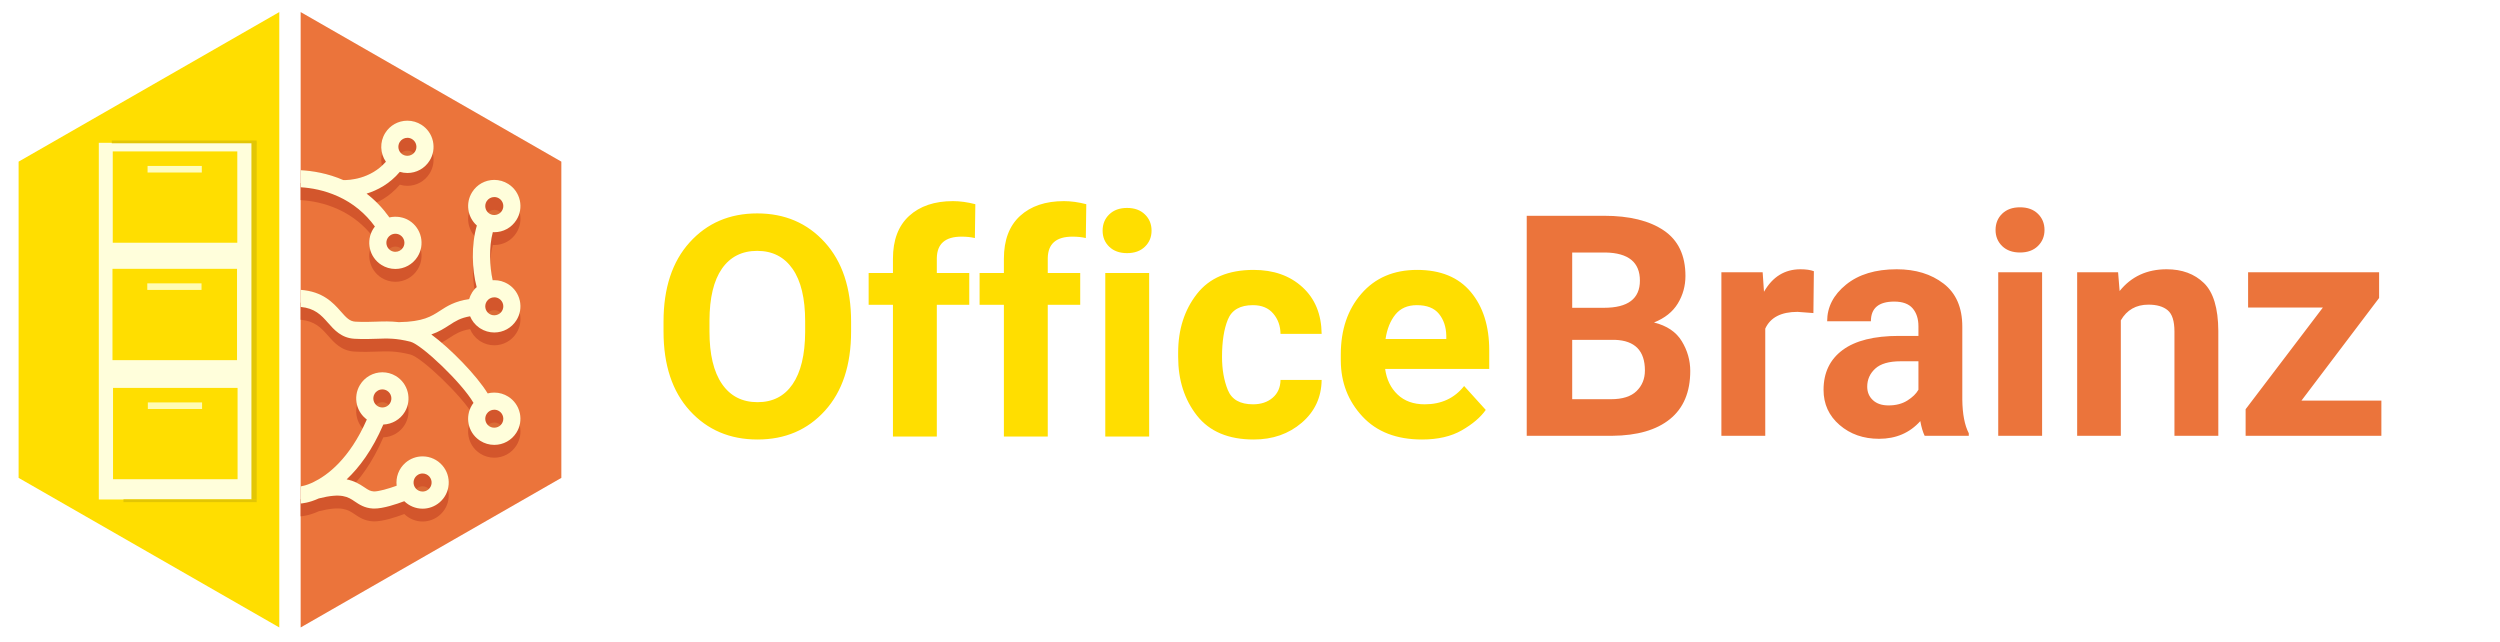
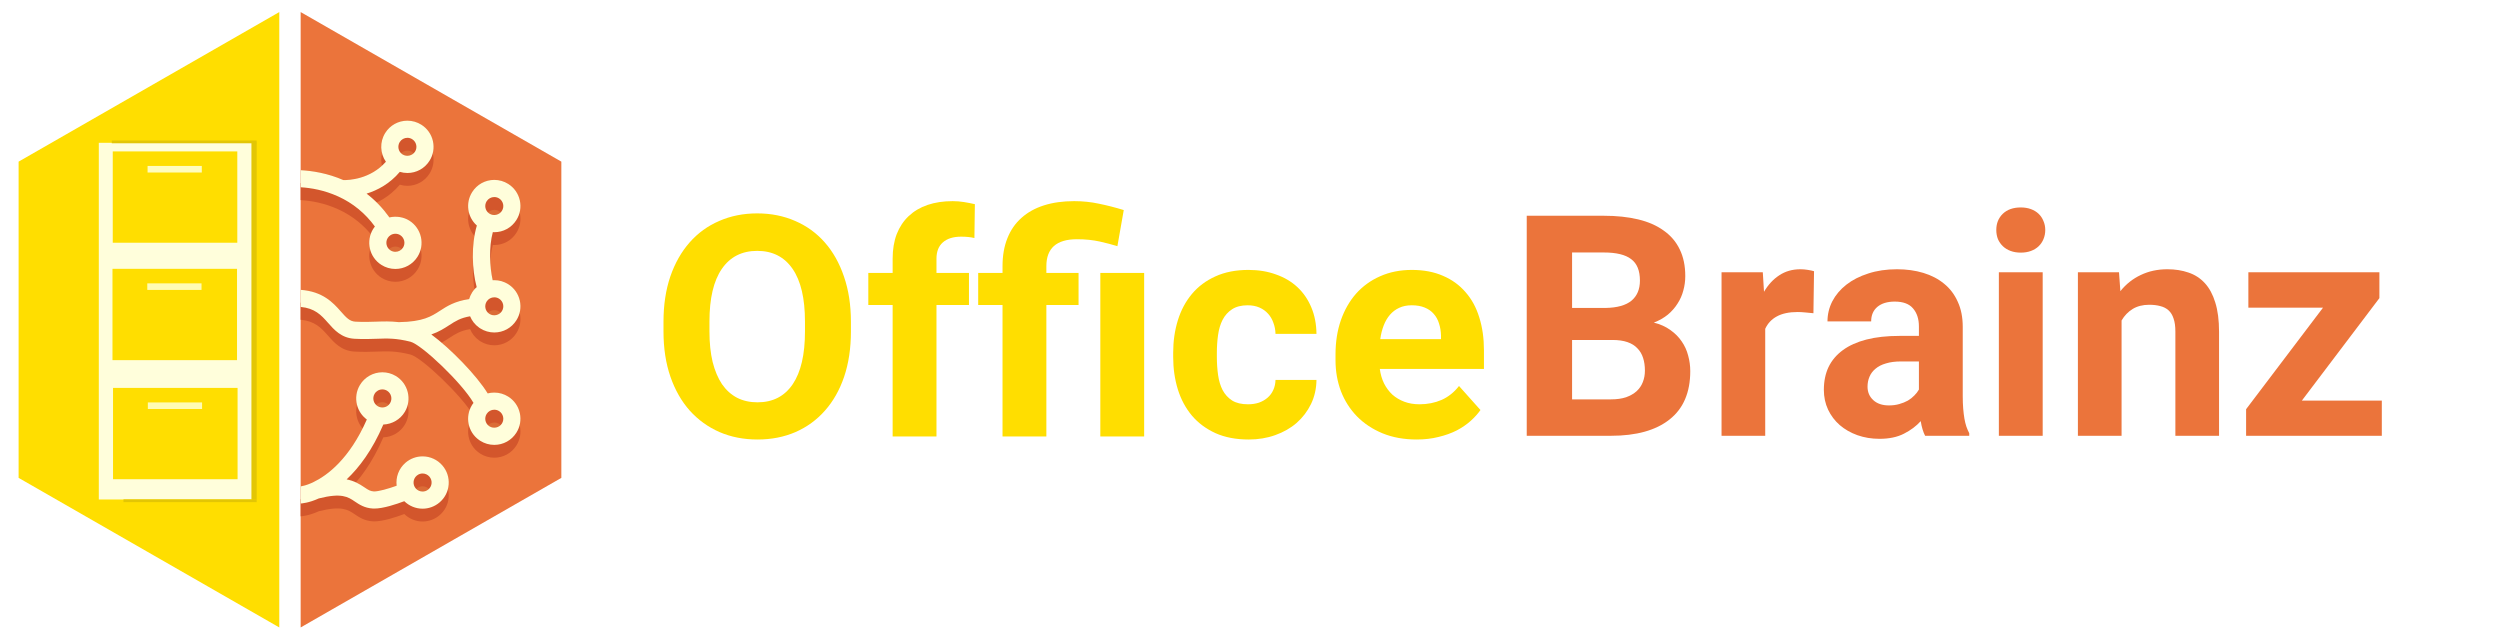
<svg xmlns="http://www.w3.org/2000/svg" version="1.1" id="Layer_1" x="0px" y="0px" width="585px" height="150px" viewBox="0 0 585 150" enable-background="new 0 0 585 150" xml:space="preserve">
  <defs id="defs3586" />
  <g id="g3484" />
  <g id="layer1" />
  <polygon points="70.354,2.823 70.354,146.823 131.354,111.823 131.354,37.823 " id="polygon3512" style="fill:#eb743b" />
  <polygon points="65.354,2.823 4.354,37.823 4.354,111.823 65.354,146.823 " id="polygon3514" style="fill:#ffde00;fill-opacity:1" />
  <g style="opacity:0.07" id="g3518">
    <path id="path3520" d="m 87.656,94.557 c 0.386,-0.645 1.066,-1.03 1.819,-1.03 0.378,0 0.752,0.104 1.078,0.297 1,0.601 1.331,1.899 0.735,2.898 -0.385,0.646 -1.064,1.032 -1.817,1.032 -0.379,0 -0.755,-0.104 -1.084,-0.301 -0.483,-0.288 -0.826,-0.748 -0.964,-1.294 -0.138,-0.549 -0.055,-1.117 0.233,-1.602 z m 12.603,22.362 c -0.49,0.421 -1.018,0.509 -1.373,0.509 -0.621,0 -1.207,-0.269 -1.608,-0.734 -0.758,-0.885 -0.654,-2.222 0.231,-2.981 0.492,-0.423 1.018,-0.512 1.373,-0.512 0.617,0 1.201,0.269 1.605,0.74 0.368,0.43 0.547,0.976 0.504,1.538 -0.043,0.562 -0.302,1.072 -0.732,1.44 z" />
    <path id="path3522" d="m 79.355,48.434 c 0.07,0.019 0.142,0.034 0.212,0.046 -0.072,-0.012 -0.142,-0.028 -0.212,-0.046 z" />
    <path id="path3524" d="m 90.734,58.08 c 0.169,-0.267 0.395,-0.49 0.673,-0.661 0.335,-0.207 0.722,-0.316 1.121,-0.316 0.4,0 0.79,0.112 1.122,0.321 0.987,0.627 1.283,1.936 0.66,2.919 -0.392,0.618 -1.063,0.988 -1.795,0.988 -0.397,0 -0.785,-0.113 -1.124,-0.327 -0.984,-0.624 -1.278,-1.937 -0.657,-2.924 z m 6.379,-20.187 c -0.6,0.951 -1.938,1.271 -2.912,0.653 l -0.096,-0.063 c -0.914,-0.647 -1.161,-1.897 -0.558,-2.851 0.386,-0.613 1.053,-0.98 1.784,-0.98 0.397,0 0.787,0.113 1.124,0.326 0.479,0.304 0.813,0.775 0.937,1.33 0.123,0.546 0.026,1.107 -0.279,1.585 z" />
    <path id="path3526" d="m 113.88,49.491 c 0.388,-0.614 1.054,-0.98 1.783,-0.98 0.399,0 0.79,0.113 1.125,0.325 0.48,0.304 0.813,0.775 0.937,1.33 0.122,0.546 0.024,1.106 -0.279,1.584 -0.598,0.951 -1.938,1.272 -2.912,0.653 L 114.44,52.34 c -0.918,-0.646 -1.163,-1.896 -0.56,-2.849 z m 0,23.463 c 0.388,-0.614 1.054,-0.98 1.783,-0.98 0.399,0 0.79,0.112 1.125,0.326 0.48,0.304 0.813,0.774 0.937,1.329 0.122,0.546 0.024,1.107 -0.279,1.585 -0.598,0.95 -1.938,1.271 -2.912,0.652 l -0.094,-0.063 c -0.918,-0.646 -1.163,-1.896 -0.56,-2.849 z m 0,26.303 c 0.388,-0.613 1.054,-0.979 1.783,-0.979 0.399,0 0.79,0.112 1.125,0.325 0.48,0.304 0.813,0.775 0.937,1.33 0.122,0.547 0.024,1.106 -0.279,1.584 -0.598,0.951 -1.938,1.271 -2.912,0.653 l -0.094,-0.063 c -0.918,-0.647 -1.163,-1.896 -0.56,-2.85 z" />
    <path id="path3528" d="m 103.53,108.927 c -1.165,-1.36 -2.858,-2.139 -4.648,-2.139 -1.459,0 -2.875,0.525 -3.983,1.477 -1.612,1.383 -2.326,3.429 -2.087,5.397 -1.948,0.7 -4.258,1.365 -5.328,1.332 -0.821,-0.044 -1.302,-0.346 -2.224,-0.972 -1.172,-0.795 -2.418,-1.512 -4.148,-1.847 2.936,-2.761 6.009,-6.83 8.584,-12.834 2.061,-0.076 3.976,-1.193 5.038,-2.972 1.725,-2.896 0.773,-6.659 -2.124,-8.394 -0.949,-0.565 -2.032,-0.864 -3.134,-0.864 -2.146,0 -4.161,1.144 -5.261,2.986 -0.838,1.405 -1.079,3.05 -0.678,4.636 0.351,1.393 1.16,2.59 2.302,3.429 -4.053,9.218 -9.219,13.081 -12.565,14.685 -0.128,0.045 -0.248,0.101 -0.36,0.168 -1.187,0.531 -2.05,0.704 -2.559,0.808 l 0,4 c 0.275,-0.03 1.885,-0.118 4.247,-1.192 5.348,-1.357 6.839,-0.354 8.407,0.709 1.021,0.692 2.291,1.554 4.263,1.656 0.1,0.005 0.204,0.008 0.309,0.008 2.109,0 5.172,-1.022 7.021,-1.723 1.144,1.116 2.676,1.75 4.285,1.75 l 0,0 c 1.461,0 2.876,-0.524 3.983,-1.476 1.24,-1.062 1.993,-2.546 2.118,-4.176 0.124,-1.631 -0.393,-3.214 -1.458,-4.452 z M 87.656,92.151 c 0.386,-0.645 1.066,-1.03 1.819,-1.03 0.378,0 0.752,0.104 1.078,0.297 1,0.601 1.331,1.899 0.735,2.898 -0.385,0.646 -1.064,1.032 -1.817,1.032 -0.379,0 -0.755,-0.104 -1.084,-0.301 -0.483,-0.288 -0.826,-0.748 -0.964,-1.294 -0.138,-0.548 -0.055,-1.116 0.233,-1.602 z m 12.603,22.363 c -0.49,0.421 -1.018,0.509 -1.373,0.509 -0.621,0 -1.207,-0.269 -1.608,-0.734 -0.758,-0.885 -0.654,-2.222 0.231,-2.981 0.492,-0.423 1.018,-0.512 1.373,-0.512 0.617,0 1.201,0.269 1.605,0.74 0.368,0.43 0.547,0.976 0.504,1.538 -0.043,0.562 -0.302,1.072 -0.732,1.44 z" />
    <path id="path3530" d="m 79.355,46.028 c 0.07,0.019 0.142,0.034 0.212,0.046 -0.072,-0.011 -0.142,-0.027 -0.212,-0.046 z" />
    <path id="path3532" d="m 101.305,33.027 c -0.357,-1.599 -1.317,-2.964 -2.708,-3.844 -0.98,-0.617 -2.109,-0.944 -3.265,-0.944 -2.117,0 -4.053,1.066 -5.174,2.85 -1.354,2.138 -1.218,4.799 0.144,6.759 -3.646,4.124 -8.706,4.313 -9.942,4.293 -3.692,-1.604 -7.234,-2.164 -10.005,-2.317 l 0,3.996 c 2.441,0.144 5.553,0.686 8.748,2.136 0.005,0.002 0.01,0.002 0.015,0.005 3.445,1.563 6.334,3.928 8.607,7.041 -0.136,0.173 -0.265,0.352 -0.382,0.538 -1.796,2.854 -0.942,6.644 1.903,8.444 0.98,0.622 2.111,0.951 3.27,0.951 2.113,0 4.051,-1.065 5.183,-2.852 1.806,-2.851 0.951,-6.642 -1.908,-8.453 -1.384,-0.871 -3.092,-1.113 -4.667,-0.755 -1.538,-2.154 -3.323,-4.017 -5.345,-5.566 2.517,-0.778 5.401,-2.269 7.78,-5.096 0.572,0.172 1.166,0.267 1.77,0.267 2.116,0 4.051,-1.068 5.172,-2.849 0.874,-1.375 1.16,-3.009 0.804,-4.604 z M 90.734,55.675 c 0.169,-0.267 0.395,-0.49 0.673,-0.661 0.335,-0.207 0.722,-0.316 1.121,-0.316 0.4,0 0.79,0.112 1.122,0.321 0.987,0.627 1.283,1.936 0.66,2.919 -0.392,0.618 -1.063,0.988 -1.795,0.988 -0.397,0 -0.785,-0.113 -1.124,-0.327 -0.984,-0.624 -1.278,-1.937 -0.657,-2.924 z m 6.379,-20.188 c -0.6,0.951 -1.938,1.271 -2.912,0.653 l -0.096,-0.063 c -0.914,-0.647 -1.161,-1.897 -0.558,-2.851 0.386,-0.613 1.053,-0.98 1.784,-0.98 0.397,0 0.787,0.113 1.124,0.326 0.479,0.304 0.813,0.775 0.937,1.33 0.123,0.547 0.026,1.108 -0.279,1.585 z" />
    <path id="path3534" d="m 110,74.011 c 0.425,1.035 1.136,1.962 2.109,2.649 0.072,0.052 0.151,0.105 0.283,0.191 0.981,0.621 2.11,0.949 3.268,0.949 2.116,0 4.052,-1.068 5.173,-2.849 0.875,-1.375 1.16,-3.01 0.805,-4.604 -0.358,-1.598 -1.318,-2.964 -2.709,-3.844 -0.98,-0.617 -2.109,-0.944 -3.266,-0.944 -0.125,0 -0.25,0.008 -0.375,0.018 -0.71,-3.157 -0.919,-7.769 0.035,-11.265 0.112,0.011 0.225,0.024 0.337,0.024 2.116,0 4.052,-1.067 5.173,-2.849 0.875,-1.375 1.16,-3.009 0.805,-4.604 -0.358,-1.599 -1.318,-2.964 -2.709,-3.844 -0.98,-0.617 -2.109,-0.944 -3.266,-0.944 -2.114,0 -4.051,1.066 -5.173,2.85 -1.604,2.532 -1.12,5.804 1.024,7.765 0.021,0.02 0.048,0.037 0.071,0.059 -1.349,4.518 -1.146,10.324 -0.036,14.417 -0.144,0.132 -0.294,0.254 -0.426,0.399 -0.229,0.255 -0.445,0.526 -0.634,0.824 -0.318,0.502 -0.551,1.033 -0.71,1.578 -3.371,0.488 -5.198,1.671 -6.824,2.729 -2.035,1.324 -3.961,2.572 -9.636,2.665 -1.964,-0.23 -3.553,-0.177 -5.29,-0.116 -1.431,0.052 -2.91,0.106 -4.849,0.003 -1.335,-0.071 -2.104,-0.882 -3.458,-2.424 -1.803,-2.055 -4.219,-4.648 -9.369,-5.022 l 0,4 c 3.295,0.3 4.796,1.888 6.356,3.667 1.487,1.694 3.175,3.615 6.256,3.782 2.118,0.114 3.76,0.052 5.208,0.001 2.491,-0.092 4.453,-0.161 7.855,0.684 2.607,0.643 12.099,9.673 14.773,14.322 -0.108,0.142 -0.219,0.282 -0.313,0.434 -1.743,2.755 -1.026,6.385 1.619,8.251 0.072,0.052 0.151,0.104 0.283,0.191 0.981,0.621 2.11,0.948 3.268,0.948 2.116,0 4.052,-1.068 5.173,-2.849 0.875,-1.374 1.16,-3.009 0.805,-4.603 -0.358,-1.6 -1.318,-2.965 -2.709,-3.845 -0.98,-0.617 -2.109,-0.944 -3.266,-0.944 -0.528,0 -1.047,0.067 -1.543,0.195 -2.561,-4.187 -8.652,-10.455 -13.189,-13.792 1.813,-0.628 3.05,-1.435 4.212,-2.188 1.429,-0.928 2.616,-1.688 4.859,-2.065 z m 3.88,-26.925 c 0.388,-0.614 1.054,-0.98 1.783,-0.98 0.399,0 0.79,0.113 1.125,0.325 0.48,0.304 0.813,0.775 0.937,1.33 0.122,0.546 0.024,1.106 -0.279,1.584 -0.598,0.951 -1.938,1.272 -2.912,0.653 l -0.094,-0.063 c -0.918,-0.646 -1.163,-1.896 -0.56,-2.849 z m 0,23.463 c 0.388,-0.614 1.054,-0.98 1.783,-0.98 0.399,0 0.79,0.112 1.125,0.326 0.48,0.304 0.813,0.774 0.937,1.329 0.122,0.546 0.024,1.107 -0.279,1.585 -0.598,0.95 -1.938,1.271 -2.912,0.652 l -0.094,-0.063 c -0.918,-0.646 -1.163,-1.896 -0.56,-2.849 z m 0,26.303 c 0.388,-0.613 1.054,-0.979 1.783,-0.979 0.399,0 0.79,0.112 1.125,0.325 0.48,0.304 0.813,0.775 0.937,1.33 0.122,0.547 0.024,1.106 -0.279,1.584 -0.598,0.951 -1.938,1.271 -2.912,0.653 l -0.094,-0.063 c -0.918,-0.647 -1.163,-1.896 -0.56,-2.85 z" />
  </g>
  <g id="g3538">
    <path d="m 103.53,111.927 c -1.165,-1.36 -2.858,-2.139 -4.648,-2.139 -1.459,0 -2.875,0.525 -3.983,1.477 -1.612,1.383 -2.326,3.429 -2.087,5.397 -1.948,0.7 -4.258,1.365 -5.328,1.332 -0.821,-0.044 -1.302,-0.346 -2.224,-0.972 -1.172,-0.795 -2.418,-1.512 -4.148,-1.847 2.936,-2.761 6.009,-6.83 8.584,-12.834 2.061,-0.076 3.976,-1.193 5.038,-2.972 1.725,-2.896 0.773,-6.659 -2.124,-8.394 -0.949,-0.565 -2.032,-0.864 -3.134,-0.864 -2.146,0 -4.161,1.144 -5.261,2.986 -0.838,1.405 -1.079,3.05 -0.678,4.636 0.351,1.393 1.16,2.59 2.302,3.429 -4.053,9.218 -9.219,13.081 -12.565,14.685 -0.128,0.045 -0.248,0.101 -0.36,0.168 -1.187,0.531 -2.05,0.704 -2.559,0.808 l 0,4 c 0.275,-0.03 1.885,-0.118 4.247,-1.192 5.348,-1.357 6.839,-0.354 8.407,0.709 1.021,0.692 2.291,1.554 4.263,1.656 0.1,0.005 0.204,0.008 0.309,0.008 2.109,0 5.172,-1.022 7.021,-1.723 1.144,1.116 2.676,1.75 4.285,1.75 l 0,0 c 1.461,0 2.876,-0.524 3.983,-1.476 1.24,-1.062 1.993,-2.546 2.118,-4.176 0.124,-1.631 -0.393,-3.214 -1.458,-4.452 z M 87.656,95.151 c 0.386,-0.645 1.066,-1.03 1.819,-1.03 0.378,0 0.752,0.104 1.078,0.297 1,0.601 1.331,1.899 0.735,2.898 -0.385,0.646 -1.064,1.032 -1.817,1.032 -0.379,0 -0.755,-0.104 -1.084,-0.301 -0.483,-0.288 -0.826,-0.748 -0.964,-1.294 -0.138,-0.548 -0.055,-1.116 0.233,-1.602 z m 12.603,22.363 c -0.49,0.421 -1.018,0.509 -1.373,0.509 -0.621,0 -1.207,-0.269 -1.608,-0.734 -0.758,-0.885 -0.654,-2.222 0.231,-2.981 0.492,-0.423 1.018,-0.512 1.373,-0.512 0.617,0 1.201,0.269 1.605,0.74 0.368,0.43 0.547,0.976 0.504,1.538 -0.043,0.562 -0.302,1.072 -0.732,1.44 z" id="path3540" style="fill:#d3562c" />
    <path d="m 79.355,48.434 c 0.07,0.019 0.142,0.034 0.212,0.046 -0.072,-0.012 -0.142,-0.028 -0.212,-0.046 z" id="path3542" />
    <path d="m 101.305,36.031 c -0.357,-1.599 -1.317,-2.964 -2.708,-3.844 -0.98,-0.617 -2.109,-0.944 -3.265,-0.944 -2.117,0 -4.053,1.066 -5.174,2.85 -1.354,2.138 -1.218,4.799 0.144,6.759 -3.646,4.124 -8.706,4.313 -9.942,4.293 -3.692,-1.604 -7.234,-2.164 -10.005,-2.317 l 0,3.996 c 2.441,0.144 5.553,0.686 8.748,2.136 0.005,0.002 0.01,0.002 0.015,0.005 3.445,1.563 6.334,3.928 8.607,7.041 -0.136,0.173 -0.265,0.352 -0.382,0.538 -1.796,2.854 -0.942,6.644 1.903,8.444 0.98,0.622 2.111,0.951 3.27,0.951 2.113,0 4.051,-1.065 5.183,-2.852 1.806,-2.851 0.951,-6.642 -1.908,-8.453 -1.384,-0.871 -3.092,-1.113 -4.667,-0.755 -1.538,-2.154 -3.323,-4.017 -5.345,-5.566 2.517,-0.778 5.401,-2.269 7.78,-5.096 0.572,0.172 1.166,0.267 1.77,0.267 2.116,0 4.051,-1.068 5.172,-2.849 0.874,-1.375 1.16,-3.009 0.804,-4.604 z M 90.734,58.679 c 0.169,-0.267 0.395,-0.49 0.673,-0.661 0.335,-0.207 0.722,-0.316 1.121,-0.316 0.4,0 0.79,0.112 1.122,0.321 0.987,0.627 1.283,1.936 0.66,2.919 -0.392,0.618 -1.063,0.988 -1.795,0.988 -0.397,0 -0.785,-0.113 -1.124,-0.327 -0.984,-0.624 -1.278,-1.937 -0.657,-2.924 z m 6.379,-20.188 c -0.6,0.951 -1.938,1.271 -2.912,0.653 l -0.096,-0.063 c -0.914,-0.647 -1.161,-1.897 -0.558,-2.851 0.386,-0.613 1.053,-0.98 1.784,-0.98 0.397,0 0.787,0.113 1.124,0.326 0.479,0.304 0.813,0.775 0.937,1.33 0.123,0.547 0.026,1.108 -0.279,1.585 z" id="path3544" style="fill:#d3562c" />
    <path d="m 110,77.011 c 0.425,1.035 1.136,1.962 2.109,2.649 0.072,0.052 0.151,0.105 0.283,0.191 0.981,0.621 2.11,0.949 3.268,0.949 2.116,0 4.052,-1.068 5.173,-2.849 0.875,-1.375 1.16,-3.01 0.805,-4.604 -0.358,-1.598 -1.318,-2.964 -2.709,-3.844 -0.98,-0.617 -2.109,-0.944 -3.266,-0.944 -0.125,0 -0.25,0.008 -0.375,0.018 -0.71,-3.157 -0.919,-7.769 0.035,-11.265 0.112,0.011 0.225,0.024 0.337,0.024 2.116,0 4.052,-1.067 5.173,-2.849 0.875,-1.375 1.16,-3.009 0.805,-4.604 -0.358,-1.599 -1.318,-2.964 -2.709,-3.844 -0.98,-0.617 -2.109,-0.944 -3.266,-0.944 -2.114,0 -4.051,1.066 -5.173,2.85 -1.604,2.532 -1.12,5.804 1.024,7.765 0.021,0.02 0.048,0.037 0.071,0.059 -1.349,4.518 -1.146,10.324 -0.036,14.417 -0.144,0.132 -0.294,0.254 -0.426,0.399 -0.229,0.255 -0.445,0.526 -0.634,0.824 -0.318,0.502 -0.551,1.033 -0.71,1.578 -3.371,0.488 -5.198,1.671 -6.824,2.729 -2.035,1.324 -3.961,2.572 -9.636,2.665 -1.964,-0.23 -3.553,-0.177 -5.29,-0.116 -1.431,0.052 -2.91,0.106 -4.849,0.003 -1.335,-0.071 -2.104,-0.882 -3.458,-2.424 -1.803,-2.055 -4.219,-4.648 -9.369,-5.022 l 0,4 c 3.295,0.3 4.796,1.888 6.356,3.667 1.487,1.694 3.175,3.615 6.256,3.782 2.118,0.114 3.76,0.052 5.208,0.001 2.491,-0.092 4.453,-0.161 7.855,0.684 2.607,0.643 12.099,9.673 14.773,14.322 -0.108,0.142 -0.219,0.282 -0.313,0.434 -1.743,2.755 -1.026,6.385 1.619,8.251 0.072,0.052 0.151,0.104 0.283,0.191 0.981,0.621 2.11,0.948 3.268,0.948 2.116,0 4.052,-1.068 5.173,-2.849 0.875,-1.374 1.16,-3.009 0.805,-4.603 -0.358,-1.6 -1.318,-2.965 -2.709,-3.845 -0.98,-0.617 -2.109,-0.944 -3.266,-0.944 -0.528,0 -1.047,0.067 -1.543,0.195 -2.561,-4.187 -8.652,-10.455 -13.189,-13.792 1.813,-0.628 3.05,-1.435 4.212,-2.188 1.429,-0.928 2.616,-1.688 4.859,-2.065 z m 3.88,-26.925 c 0.388,-0.614 1.054,-0.98 1.783,-0.98 0.399,0 0.79,0.113 1.125,0.325 0.48,0.304 0.813,0.775 0.937,1.33 0.122,0.546 0.024,1.106 -0.279,1.584 -0.598,0.951 -1.938,1.272 -2.912,0.653 l -0.094,-0.063 c -0.918,-0.646 -1.163,-1.896 -0.56,-2.849 z m 0,23.463 c 0.388,-0.614 1.054,-0.98 1.783,-0.98 0.399,0 0.79,0.112 1.125,0.326 0.48,0.304 0.813,0.774 0.937,1.329 0.122,0.546 0.024,1.107 -0.279,1.585 -0.598,0.95 -1.938,1.271 -2.912,0.652 l -0.094,-0.063 c -0.918,-0.646 -1.163,-1.896 -0.56,-2.849 z m 0,26.303 c 0.388,-0.613 1.054,-0.979 1.783,-0.979 0.399,0 0.79,0.112 1.125,0.325 0.48,0.304 0.813,0.775 0.937,1.33 0.122,0.547 0.024,1.106 -0.279,1.584 -0.598,0.951 -1.938,1.271 -2.912,0.653 l -0.094,-0.063 c -0.918,-0.647 -1.163,-1.896 -0.56,-2.85 z" id="path3546" style="fill:#d3562c" />
  </g>
  <path style="fill:#fffedb" id="path3550" d="m 103.53,108.927 c -1.165,-1.36 -2.858,-2.139 -4.648,-2.139 -1.459,0 -2.875,0.525 -3.983,1.477 -1.612,1.383 -2.326,3.429 -2.087,5.397 -1.948,0.7 -4.258,1.365 -5.328,1.332 -0.821,-0.044 -1.302,-0.346 -2.224,-0.972 -1.172,-0.795 -2.418,-1.512 -4.148,-1.847 2.936,-2.761 6.009,-6.83 8.584,-12.834 2.061,-0.076 3.976,-1.193 5.038,-2.972 1.725,-2.896 0.773,-6.659 -2.124,-8.394 -0.949,-0.565 -2.032,-0.864 -3.134,-0.864 -2.146,0 -4.161,1.144 -5.261,2.986 -0.838,1.405 -1.079,3.05 -0.678,4.636 0.351,1.393 1.16,2.59 2.302,3.429 -4.053,9.218 -9.219,13.081 -12.565,14.685 -0.128,0.045 -0.248,0.101 -0.36,0.168 -1.187,0.531 -2.05,0.704 -2.559,0.808 l 0,4 c 0.275,-0.03 1.885,-0.118 4.247,-1.192 5.348,-1.357 6.839,-0.354 8.407,0.709 1.021,0.692 2.291,1.554 4.263,1.656 0.1,0.005 0.204,0.008 0.309,0.008 2.109,0 5.172,-1.022 7.021,-1.723 1.144,1.116 2.676,1.75 4.285,1.75 l 0,0 c 1.461,0 2.876,-0.524 3.983,-1.476 1.24,-1.062 1.993,-2.546 2.118,-4.176 0.124,-1.631 -0.393,-3.214 -1.458,-4.452 z M 87.656,92.151 c 0.386,-0.645 1.066,-1.03 1.819,-1.03 0.378,0 0.752,0.104 1.078,0.297 1,0.601 1.331,1.899 0.735,2.898 -0.385,0.646 -1.064,1.032 -1.817,1.032 -0.379,0 -0.755,-0.104 -1.084,-0.301 -0.483,-0.288 -0.826,-0.748 -0.964,-1.294 -0.138,-0.548 -0.055,-1.116 0.233,-1.602 z m 12.603,22.363 c -0.49,0.421 -1.018,0.509 -1.373,0.509 -0.621,0 -1.207,-0.269 -1.608,-0.734 -0.758,-0.885 -0.654,-2.222 0.231,-2.981 0.492,-0.423 1.018,-0.512 1.373,-0.512 0.617,0 1.201,0.269 1.605,0.74 0.368,0.43 0.547,0.976 0.504,1.538 -0.043,0.562 -0.302,1.072 -0.732,1.44 z" />
  <path style="fill:#fffedb" id="path3552" d="m 79.355,46.028 c 0.07,0.019 0.142,0.034 0.212,0.046 -0.072,-0.011 -0.142,-0.027 -0.212,-0.046 z" />
  <path style="fill:#fffedb" id="path3554" d="m 101.305,33.027 c -0.357,-1.599 -1.317,-2.964 -2.708,-3.844 -0.98,-0.617 -2.109,-0.944 -3.265,-0.944 -2.117,0 -4.053,1.066 -5.174,2.85 -1.354,2.138 -1.218,4.799 0.144,6.759 -3.646,4.124 -8.706,4.313 -9.942,4.293 -3.692,-1.604 -7.234,-2.164 -10.005,-2.317 l 0,3.996 c 2.441,0.144 5.553,0.686 8.748,2.136 0.005,0.002 0.01,0.002 0.015,0.005 3.445,1.563 6.334,3.928 8.607,7.041 -0.136,0.173 -0.265,0.352 -0.382,0.538 -1.796,2.854 -0.942,6.644 1.903,8.444 0.98,0.622 2.111,0.951 3.27,0.951 2.113,0 4.051,-1.065 5.183,-2.852 1.806,-2.851 0.951,-6.642 -1.908,-8.453 -1.384,-0.871 -3.092,-1.113 -4.667,-0.755 -1.538,-2.154 -3.323,-4.017 -5.345,-5.566 2.517,-0.778 5.401,-2.269 7.78,-5.096 0.572,0.172 1.166,0.267 1.77,0.267 2.116,0 4.051,-1.068 5.172,-2.849 0.874,-1.375 1.16,-3.009 0.804,-4.604 z M 90.734,55.675 c 0.169,-0.267 0.395,-0.49 0.673,-0.661 0.335,-0.207 0.722,-0.316 1.121,-0.316 0.4,0 0.79,0.112 1.122,0.321 0.987,0.627 1.283,1.936 0.66,2.919 -0.392,0.618 -1.063,0.988 -1.795,0.988 -0.397,0 -0.785,-0.113 -1.124,-0.327 -0.984,-0.624 -1.278,-1.937 -0.657,-2.924 z m 6.379,-20.188 c -0.6,0.951 -1.938,1.271 -2.912,0.653 l -0.096,-0.063 c -0.914,-0.647 -1.161,-1.897 -0.558,-2.851 0.386,-0.613 1.053,-0.98 1.784,-0.98 0.397,0 0.787,0.113 1.124,0.326 0.479,0.304 0.813,0.775 0.937,1.33 0.123,0.547 0.026,1.108 -0.279,1.585 z" />
  <path style="fill:#fffedb;fill-opacity:1" id="path3556" d="m 110,74.011 c 0.425,1.035 1.136,1.962 2.109,2.649 0.072,0.052 0.151,0.105 0.283,0.191 0.981,0.621 2.11,0.949 3.268,0.949 2.116,0 4.052,-1.068 5.173,-2.849 0.875,-1.375 1.16,-3.01 0.805,-4.604 -0.358,-1.598 -1.318,-2.964 -2.709,-3.844 -0.98,-0.617 -2.109,-0.944 -3.266,-0.944 -0.125,0 -0.25,0.008 -0.375,0.018 -0.71,-3.157 -0.919,-7.769 0.035,-11.265 0.112,0.011 0.225,0.024 0.337,0.024 2.116,0 4.052,-1.067 5.173,-2.849 0.875,-1.375 1.16,-3.009 0.805,-4.604 -0.358,-1.599 -1.318,-2.964 -2.709,-3.844 -0.98,-0.617 -2.109,-0.944 -3.266,-0.944 -2.114,0 -4.051,1.066 -5.173,2.85 -1.604,2.532 -1.12,5.804 1.024,7.765 0.021,0.02 0.048,0.037 0.071,0.059 -1.349,4.518 -1.146,10.324 -0.036,14.417 -0.144,0.132 -0.294,0.254 -0.426,0.399 -0.229,0.255 -0.445,0.526 -0.634,0.824 -0.318,0.502 -0.551,1.033 -0.71,1.578 -3.371,0.488 -5.198,1.671 -6.824,2.729 -2.035,1.324 -3.961,2.572 -9.636,2.665 -1.964,-0.23 -3.553,-0.177 -5.29,-0.116 -1.431,0.052 -2.91,0.106 -4.849,0.003 -1.335,-0.071 -2.104,-0.882 -3.458,-2.424 -1.803,-2.055 -4.219,-4.648 -9.369,-5.022 l 0,4 c 3.295,0.3 4.796,1.888 6.356,3.667 1.487,1.694 3.175,3.615 6.256,3.782 2.118,0.114 3.76,0.052 5.208,0.001 2.491,-0.092 4.453,-0.161 7.855,0.684 2.607,0.643 12.099,9.673 14.773,14.322 -0.108,0.142 -0.219,0.282 -0.313,0.434 -1.743,2.755 -1.026,6.385 1.619,8.251 0.072,0.052 0.151,0.104 0.283,0.191 0.981,0.621 2.11,0.948 3.268,0.948 2.116,0 4.052,-1.068 5.173,-2.849 0.875,-1.374 1.16,-3.009 0.805,-4.603 -0.358,-1.6 -1.318,-2.965 -2.709,-3.845 -0.98,-0.617 -2.109,-0.944 -3.266,-0.944 -0.528,0 -1.047,0.067 -1.543,0.195 -2.561,-4.187 -8.652,-10.455 -13.189,-13.792 1.813,-0.628 3.05,-1.435 4.212,-2.188 1.429,-0.928 2.616,-1.688 4.859,-2.065 z m 3.88,-26.925 c 0.388,-0.614 1.054,-0.98 1.783,-0.98 0.399,0 0.79,0.113 1.125,0.325 0.48,0.304 0.813,0.775 0.937,1.33 0.122,0.546 0.024,1.106 -0.279,1.584 -0.598,0.951 -1.938,1.272 -2.912,0.653 l -0.094,-0.063 c -0.918,-0.646 -1.163,-1.896 -0.56,-2.849 z m 0,23.463 c 0.388,-0.614 1.054,-0.98 1.783,-0.98 0.399,0 0.79,0.112 1.125,0.326 0.48,0.304 0.813,0.774 0.937,1.329 0.122,0.546 0.024,1.107 -0.279,1.585 -0.598,0.95 -1.938,1.271 -2.912,0.652 l -0.094,-0.063 c -0.918,-0.646 -1.163,-1.896 -0.56,-2.849 z m 0,26.303 c 0.388,-0.613 1.054,-0.979 1.783,-0.979 0.399,0 0.79,0.112 1.125,0.325 0.48,0.304 0.813,0.775 0.937,1.33 0.122,0.547 0.024,1.106 -0.279,1.584 -0.598,0.951 -1.938,1.271 -2.912,0.653 l -0.094,-0.063 c -0.918,-0.647 -1.163,-1.896 -0.56,-2.85 z" />
  <g id="layer1-1" transform="matrix(0.2535269,0,0,0.2535269,-10.38122,-27.68773)">
    <rect y="241.02" x="132.143" height="329.199" width="141.429" id="rect5065" style="fill:#fffedb;fill-opacity:1" />
    <rect transform="scale(1,-1)" y="-333.25" x="145.018" height="84.286" width="114.953" id="rect5071" style="opacity:1;fill:#ffde00;fill-opacity:1;stroke:none;stroke-opacity:1" />
    <rect y="262.376" x="177.152" height="6.061" width="50.054" id="rect5073" style="opacity:1;fill:#fffdbe;fill-opacity:1;stroke:none;stroke-opacity:1" />
    <rect style="fill:#ffde00;fill-opacity:1;stroke:none;stroke-opacity:1" id="rect5085" width="114.953" height="84.286" x="144.762" y="-441.615" transform="scale(1,-1)" />
    <rect style="fill:#fffdbf;fill-opacity:0.941;stroke:none;stroke-opacity:1" id="rect5087" width="50.054" height="6.061" x="176.896" y="370.741" />
    <rect transform="scale(1,-1)" y="-551.514" x="145.273" height="84.286" width="114.953" id="rect5091" style="fill:#ffde00;fill-opacity:1;stroke:none;stroke-opacity:1" />
    <rect y="480.64" x="177.408" height="6.061" width="50.054" id="rect5093" style="fill:#fffdbf;fill-opacity:0.941;stroke:none;stroke-opacity:1" />
    <rect style="fill:#e3c604;fill-opacity:1" id="rect5552" width="133.735" height="2.545" x="144.105" y="238.904" />
    <rect transform="matrix(0,1,-1,0,0,0)" y="-277.873" x="240.869" height="4.861" width="329.464" id="rect5554" style="fill:#e3c604;fill-opacity:1" />
    <rect y="570.139" x="154.914" height="2.545" width="122.925" id="rect5556" style="fill:#e3c604;fill-opacity:1" />
  </g>
-   <text xml:space="preserve" style="font-style:normal;font-variant:normal;font-weight:bold;font-stretch:normal;font-size:72.436px;line-height:125%;font-family:Roboto;-inkscape-font-specification:'Roboto Bold';letter-spacing:0px;word-spacing:0px;fill:#ffde00;fill-opacity:1;stroke:none;stroke-width:1px;stroke-linecap:butt;stroke-linejoin:miter;stroke-opacity:1;image-rendering:auto;" x="152.217" y="102.137" id="text4505">
-     <tspan x="152.217" y="102.137" id="tspan4507">
-       <tspan x="152.217" y="102.137" style="font-style:normal;font-variant:normal;font-weight:bold;font-stretch:normal;font-family:Roboto;-inkscape-font-specification:'Roboto Bold';fill:#ffde00;fill-opacity:1;" id="tspan4509">Office</tspan>
-     </tspan>
-   </text>
-   <text xml:space="preserve" style="font-style:normal;font-variant:normal;font-weight:bold;font-stretch:normal;font-size:72.425px;line-height:125%;font-family:Roboto;-inkscape-font-specification:'Roboto Bold';letter-spacing:0px;word-spacing:0px;fill:#eb743b;fill-opacity:1;stroke:none;stroke-width:1px;stroke-linecap:butt;stroke-linejoin:miter;stroke-opacity:1;" x="352.66" y="101.976" id="text4511">
-     <tspan x="352.66" y="101.976" id="tspan4513">
-       <tspan x="352.66" y="101.976" style="font-style:normal;font-variant:normal;font-weight:bold;font-stretch:normal;font-size:72.425px;font-family:Roboto;-inkscape-font-specification:'Roboto Bold';fill:#eb743b;fill-opacity:1;" id="tspan4515">Brainz</tspan>
-     </tspan>
-   </text>
+   <g style="font-style:normal;font-variant:normal;font-weight:bold;font-stretch:normal;font-size:72.436px;line-height:125%;font-family:Roboto;-inkscape-font-specification:'Roboto Bold';letter-spacing:0px;word-spacing:0px;fill:#ffde00;fill-opacity:1;stroke:none;stroke-width:1px;stroke-linecap:butt;stroke-linejoin:miter;stroke-opacity:1;image-rendering:auto" id="text4505">
+     <path d="m 199.116,77.555 q 0,5.907 -1.592,10.611 -1.592,4.669 -4.492,7.923 -2.865,3.254 -6.897,5.022 -4.032,1.733 -8.878,1.733 -4.846,0 -8.878,-1.733 -4.032,-1.768 -6.968,-5.022 -2.9,-3.254 -4.527,-7.923 -1.627,-4.704 -1.627,-10.611 l 0,-2.264 q 0,-5.871 1.592,-10.575 1.627,-4.704 4.527,-7.993 2.9,-3.289 6.932,-5.022 4.032,-1.768 8.878,-1.768 4.846,0 8.878,1.768 4.032,1.733 6.932,5.022 2.9,3.289 4.492,7.993 1.627,4.704 1.627,10.575 l 0,2.264 z m -10.752,-2.334 q 0,-8.1 -2.9,-12.308 -2.9,-4.209 -8.276,-4.209 -5.376,0 -8.276,4.209 -2.9,4.209 -2.9,12.308 l 0,2.334 q 0,4.032 0.743,7.145 0.778,3.077 2.193,5.199 1.45,2.087 3.537,3.183 2.087,1.061 4.775,1.061 5.376,0 8.241,-4.244 2.865,-4.244 2.865,-12.344 l 0,-2.334 z" style="font-style:normal;font-variant:normal;font-weight:bold;font-stretch:normal;font-family:Roboto;-inkscape-font-specification:'Roboto Bold';fill:#ffde00;fill-opacity:1" id="path4173" />
+     <path d="m 208.878,102.137 0,-30.771 -5.694,0 0,-7.498 5.694,0 0,-3.325 q 0,-3.254 0.955,-5.765 0.99,-2.511 2.794,-4.209 1.839,-1.733 4.421,-2.617 2.617,-0.884 5.871,-0.884 1.379,0 2.653,0.212 1.309,0.212 2.547,0.495 l -0.106,7.923 q -1.273,-0.318 -3.112,-0.318 -2.759,0 -4.28,1.344 -1.486,1.309 -1.486,3.82 l 0,3.325 7.604,0 0,7.498 -7.604,0 0,30.771 -10.257,0 z" style="font-style:normal;font-variant:normal;font-weight:bold;font-stretch:normal;font-family:Roboto;-inkscape-font-specification:'Roboto Bold';fill:#ffde00;fill-opacity:1" id="path4175" />
+     <path d="m 234.591,102.137 0,-30.771 -5.694,0 0,-7.498 5.694,0 0,-1.592 q 0,-3.678 1.132,-6.508 1.132,-2.865 3.289,-4.775 2.158,-1.945 5.27,-2.936 3.112,-0.99 7.074,-0.99 3.006,0 5.801,0.601 2.794,0.566 5.801,1.486 l -1.486,8.453 q -0.955,-0.283 -1.981,-0.566 -1.026,-0.283 -2.193,-0.531 -1.132,-0.248 -2.44,-0.389 -1.309,-0.141 -2.865,-0.141 -3.572,0 -5.376,1.592 -1.768,1.592 -1.768,4.704 l 0,1.592 7.534,0 0,7.498 -7.534,0 0,30.771 -10.257,0 z m 33.141,0 -10.257,0 0,-38.269 10.257,0 0,38.269 z" style="font-style:normal;font-variant:normal;font-weight:bold;font-stretch:normal;font-family:Roboto;-inkscape-font-specification:'Roboto Bold';fill:#ffde00;fill-opacity:1" id="path4177" />
+     <path d="m 292.031,94.603 q 1.415,0 2.582,-0.389 1.167,-0.424 2.016,-1.167 0.849,-0.743 1.309,-1.768 0.495,-1.061 0.531,-2.37 l 9.585,0 q -0.035,3.042 -1.273,5.624 -1.238,2.547 -3.36,4.421 -2.122,1.839 -5.022,2.865 -2.865,1.026 -6.19,1.026 -4.457,0 -7.781,-1.486 -3.325,-1.521 -5.518,-4.103 -2.193,-2.617 -3.289,-6.119 -1.096,-3.537 -1.096,-7.604 l 0,-0.99 q 0,-4.067 1.096,-7.604 1.096,-3.537 3.289,-6.154 2.193,-2.617 5.482,-4.103 3.325,-1.521 7.746,-1.521 3.537,0 6.437,1.061 2.936,1.026 5.022,2.971 2.087,1.945 3.254,4.739 1.167,2.759 1.203,6.19 l -9.585,0 q -0.035,-1.379 -0.495,-2.582 -0.424,-1.238 -1.238,-2.122 -0.813,-0.92 -2.016,-1.45 -1.203,-0.531 -2.759,-0.531 -2.228,0 -3.643,0.92 -1.415,0.92 -2.228,2.476 -0.778,1.521 -1.061,3.537 -0.283,2.016 -0.283,4.174 l 0,0.99 q 0,2.193 0.283,4.209 0.283,2.016 1.061,3.537 0.814,1.521 2.228,2.44 1.415,0.884 3.714,0.884 z" style="font-style:normal;font-variant:normal;font-weight:bold;font-stretch:normal;font-family:Roboto;-inkscape-font-specification:'Roboto Bold';fill:#ffde00;fill-opacity:1" id="path4179" />
+     <path d="m 331.503,102.844 q -4.457,0 -7.993,-1.45 -3.502,-1.45 -5.977,-3.961 -2.44,-2.511 -3.749,-5.871 -1.273,-3.395 -1.273,-7.251 l 0,-1.379 q 0,-4.35 1.238,-7.958 1.273,-3.643 3.572,-6.26 2.334,-2.617 5.624,-4.067 3.325,-1.486 7.428,-1.486 4.138,0 7.286,1.379 3.148,1.344 5.27,3.82 2.158,2.44 3.219,5.907 1.096,3.466 1.096,7.71 l 0,4.35 -24.369,0 q 0.248,1.875 0.99,3.395 0.778,1.521 1.945,2.617 1.203,1.061 2.794,1.662 1.592,0.601 3.572,0.601 2.794,0 5.164,-1.026 2.37,-1.061 4.067,-3.254 l 5.022,5.624 q -0.92,1.309 -2.299,2.547 -1.379,1.238 -3.254,2.228 -1.875,0.955 -4.244,1.521 -2.334,0.601 -5.129,0.601 z m -1.167,-31.408 q -1.662,0 -2.936,0.601 -1.238,0.566 -2.158,1.627 -0.884,1.026 -1.45,2.476 -0.566,1.45 -0.813,3.219 l 14.218,0 0,-0.813 q -0.035,-1.521 -0.46,-2.83 -0.389,-1.309 -1.238,-2.264 -0.813,-0.955 -2.122,-1.486 -1.273,-0.531 -3.042,-0.531 z" style="font-style:normal;font-variant:normal;font-weight:bold;font-stretch:normal;font-family:Roboto;-inkscape-font-specification:'Roboto Bold';fill:#ffde00;fill-opacity:1" id="path4181" />
+   </g>
+   <g style="font-style:normal;font-variant:normal;font-weight:bold;font-stretch:normal;font-size:72.425px;line-height:125%;font-family:Roboto;-inkscape-font-specification:'Roboto Bold';letter-spacing:0px;word-spacing:0px;fill:#eb743b;fill-opacity:1;stroke:none;stroke-width:1px;stroke-linecap:butt;stroke-linejoin:miter;stroke-opacity:1" id="text4511">
+     <path d="m 357.257,101.976 0,-51.49 18.036,0 q 4.491,0 8.028,0.849 3.536,0.849 5.976,2.617 2.475,1.733 3.749,4.385 1.308,2.652 1.308,6.259 0,1.768 -0.46,3.395 -0.424,1.627 -1.344,3.041 -0.884,1.415 -2.263,2.582 -1.379,1.132 -3.289,1.874 2.263,0.566 3.855,1.733 1.627,1.132 2.652,2.652 1.061,1.521 1.521,3.324 0.495,1.768 0.495,3.642 0,7.497 -4.845,11.316 -4.809,3.819 -13.721,3.819 l -19.698,0 z m 10.609,-22.421 0,13.898 9.088,0 q 2.051,0 3.536,-0.495 1.485,-0.53 2.475,-1.415 0.99,-0.919 1.45,-2.122 0.495,-1.238 0.495,-2.688 0,-1.662 -0.424,-2.971 -0.424,-1.344 -1.344,-2.263 -0.884,-0.955 -2.334,-1.45 -1.45,-0.495 -3.466,-0.495 l -9.477,0 z m 0,-7.497 7.851,0 q 4.067,-0.071 6.047,-1.697 1.98,-1.662 1.98,-4.703 0,-3.501 -2.051,-5.022 -2.016,-1.556 -6.401,-1.556 l -7.426,0 0,12.979 z" style="font-style:normal;font-variant:normal;font-weight:bold;font-stretch:normal;font-size:72.425px;font-family:Roboto;-inkscape-font-specification:'Roboto Bold';fill:#eb743b;fill-opacity:1" id="path4184" />
+     <path d="m 424.342,73.296 q -0.778,-0.106 -1.839,-0.177 -1.026,-0.106 -1.839,-0.106 -3.006,0 -4.88,1.026 -1.839,0.99 -2.723,2.9 l 0,25.038 -10.22,0 0,-38.264 9.654,0 0.283,4.562 q 1.45,-2.475 3.572,-3.855 2.122,-1.415 4.951,-1.415 0.813,0 1.697,0.141 0.919,0.141 1.485,0.318 l -0.141,9.831 z" style="font-style:normal;font-variant:normal;font-weight:bold;font-stretch:normal;font-size:72.425px;font-family:Roboto;-inkscape-font-specification:'Roboto Bold';fill:#eb743b;fill-opacity:1" id="path4186" />
+     <path d="m 450.476,101.976 q -0.707,-1.379 -1.026,-3.43 -1.556,1.733 -3.925,2.935 -2.334,1.202 -5.729,1.202 -2.758,0 -5.163,-0.849 -2.369,-0.849 -4.138,-2.369 -1.733,-1.521 -2.723,-3.607 -0.99,-2.122 -0.99,-4.633 0,-3.006 1.096,-5.34 1.132,-2.334 3.36,-3.961 2.228,-1.627 5.517,-2.475 3.324,-0.849 7.709,-0.849 l 4.562,0 0,-2.193 q 0,-2.652 -1.379,-4.244 -1.344,-1.591 -4.279,-1.591 -2.582,0 -4.067,1.238 -1.45,1.238 -1.45,3.395 l -10.22,0 q 0,-2.475 1.132,-4.703 1.167,-2.228 3.289,-3.89 2.122,-1.662 5.128,-2.617 3.006,-0.99 6.719,-0.99 3.324,0 6.153,0.849 2.829,0.849 4.88,2.546 2.051,1.662 3.183,4.208 1.167,2.511 1.167,5.87 l 0,16.197 q 0,1.627 0.106,2.935 0.106,1.273 0.283,2.334 0.177,1.026 0.46,1.874 0.283,0.813 0.672,1.556 l 0,0.601 -10.326,0 z m -8.452,-7.108 q 1.308,0 2.405,-0.318 1.132,-0.318 2.016,-0.813 0.884,-0.53 1.521,-1.202 0.672,-0.672 1.061,-1.379 l 0,-6.578 -4.208,0 q -2.016,0 -3.501,0.46 -1.485,0.424 -2.44,1.238 -0.955,0.778 -1.415,1.874 -0.46,1.061 -0.46,2.334 0,1.91 1.344,3.147 1.344,1.238 3.678,1.238 z" style="font-style:normal;font-variant:normal;font-weight:bold;font-stretch:normal;font-size:72.425px;font-family:Roboto;-inkscape-font-specification:'Roboto Bold';fill:#eb743b;fill-opacity:1" id="path4188" />
+     <path d="m 477.989,101.976 -10.255,0 0,-38.264 10.255,0 0,38.264 z M 467.133,53.811 q 0,-2.299 1.521,-3.784 1.556,-1.485 4.208,-1.485 1.308,0 2.369,0.389 1.061,0.389 1.804,1.096 0.743,0.707 1.132,1.697 0.424,0.955 0.424,2.086 0,1.167 -0.424,2.157 -0.389,0.955 -1.132,1.662 -0.743,0.707 -1.804,1.096 -1.061,0.389 -2.369,0.389 -1.308,0 -2.369,-0.389 -1.061,-0.389 -1.804,-1.096 -0.743,-0.707 -1.167,-1.662 -0.389,-0.99 -0.389,-2.157 z" style="font-style:normal;font-variant:normal;font-weight:bold;font-stretch:normal;font-size:72.425px;font-family:Roboto;-inkscape-font-specification:'Roboto Bold';fill:#eb743b;fill-opacity:1" id="path4190" />
+     <path d="m 495.848,63.713 0.318,4.42 q 1.98,-2.475 4.774,-3.784 2.794,-1.344 6.224,-1.344 2.723,0 4.951,0.778 2.228,0.743 3.819,2.475 1.591,1.733 2.44,4.527 0.884,2.794 0.884,6.861 l 0,24.33 -10.22,0 0,-24.401 q 0,-1.839 -0.424,-3.041 -0.389,-1.202 -1.167,-1.91 -0.778,-0.707 -1.91,-0.99 -1.132,-0.318 -2.617,-0.318 -2.263,0 -3.89,0.99 -1.591,0.99 -2.582,2.688 l 0,26.983 -10.22,0 0,-38.264 9.619,0 z" style="font-style:normal;font-variant:normal;font-weight:bold;font-stretch:normal;font-size:72.425px;font-family:Roboto;-inkscape-font-specification:'Roboto Bold';fill:#eb743b;fill-opacity:1" id="path4192" />
+     <path d="m 538.638,93.737 18.707,0 0,8.24 -31.757,0 0,-6.224 18,-23.764 -17.47,0 0,-8.275 30.66,0 0,6.047 -18.142,23.977 z" style="font-style:normal;font-variant:normal;font-weight:bold;font-stretch:normal;font-size:72.425px;font-family:Roboto;-inkscape-font-specification:'Roboto Bold';fill:#eb743b;fill-opacity:1" id="path4194" />
+   </g>
</svg>
